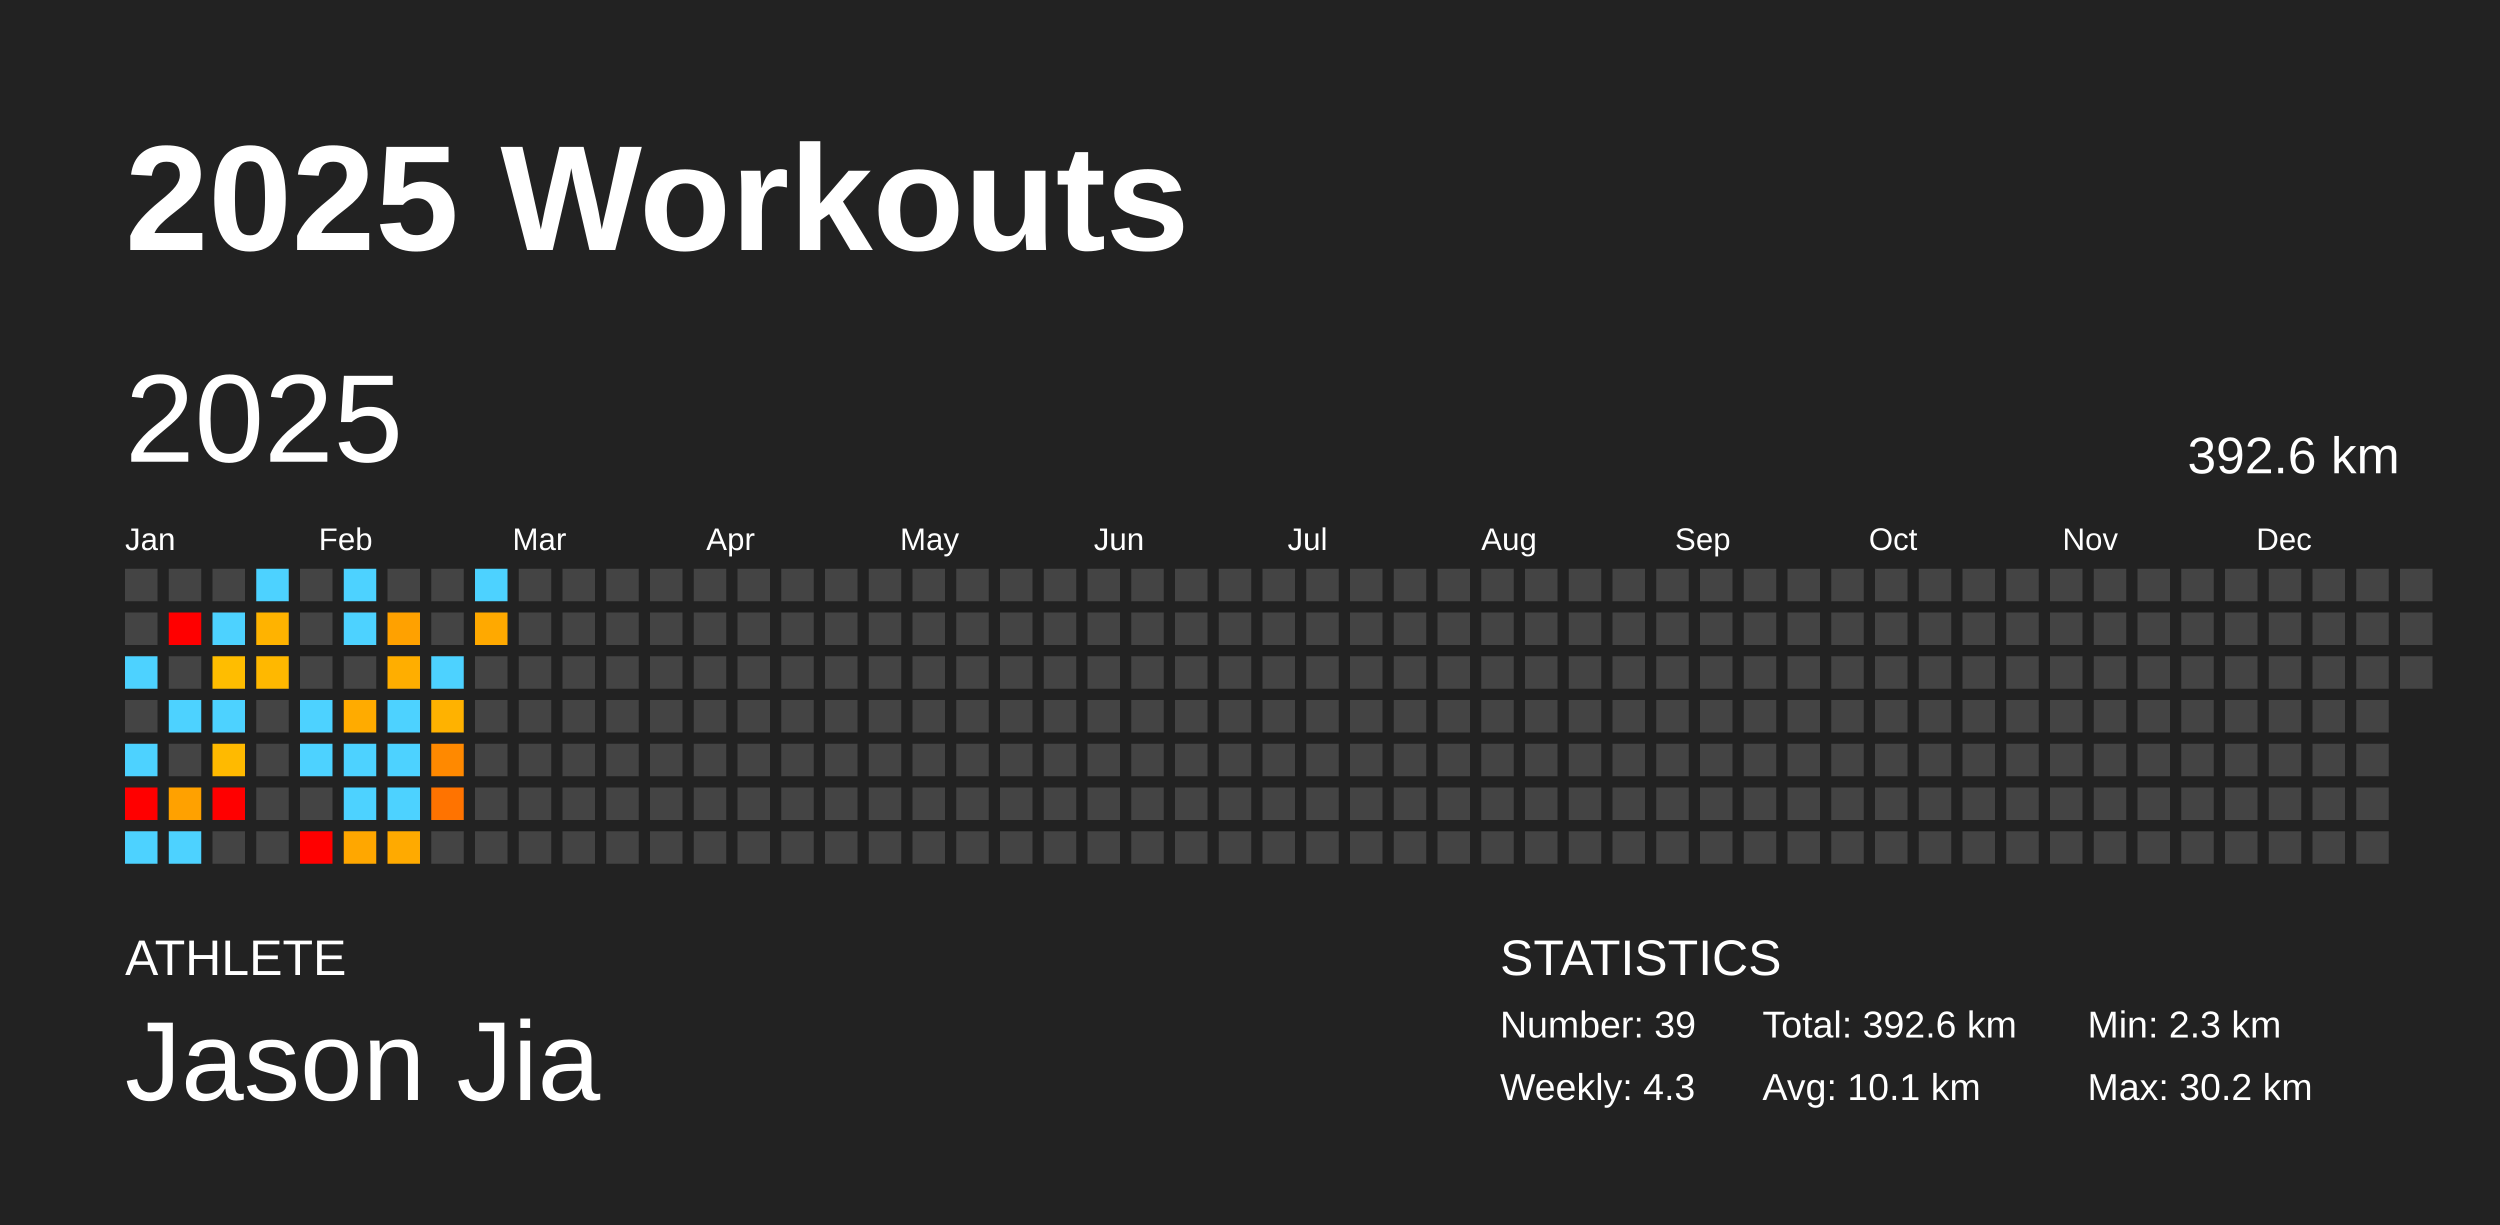
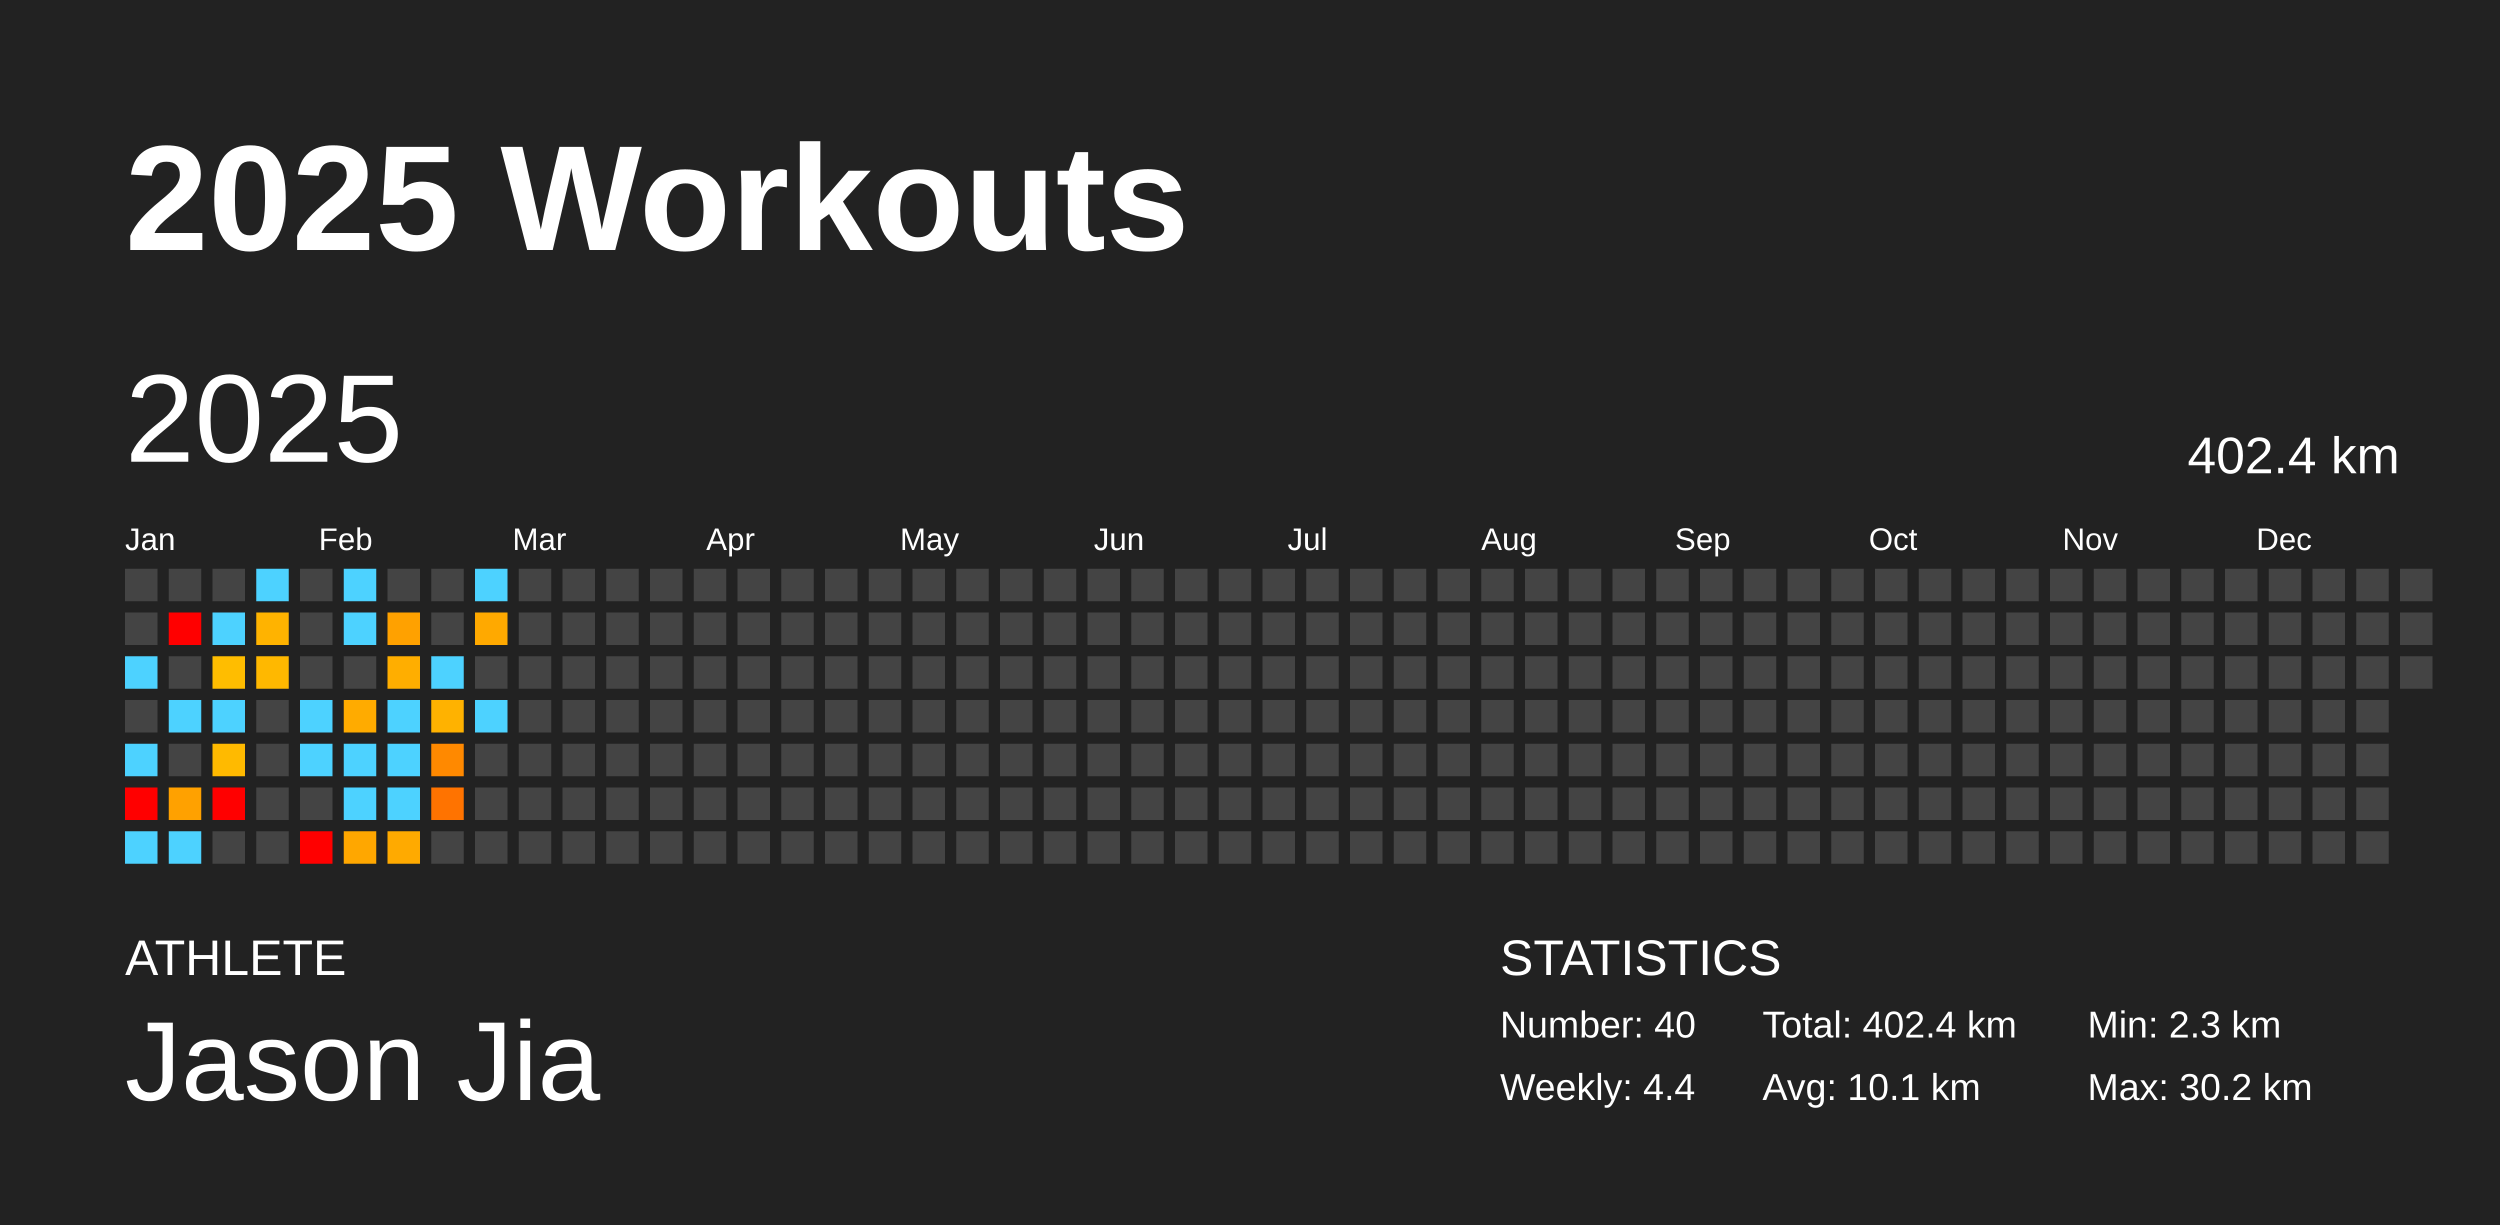
<svg xmlns="http://www.w3.org/2000/svg" baseProfile="full" height="98mm" version="1.1" viewBox="0,0,200,98" width="200mm">
  <defs />
  <rect fill="#222222" height="98" width="200" x="0" y="0" />
  <text fill="#FFFFFF" style="font-size:12px; font-family:Arial; font-weight:bold;" x="10" y="20">2025 Workouts</text>
  <text fill="#FFFFFF" style="font-size:4px; font-family:Arial" x="10" y="78">ATHLETE</text>
  <text fill="#FFFFFF" style="font-size:9px; font-family:Arial" x="10" y="88">Jason Jia</text>
  <text fill="#FFFFFF" style="font-size:4px; font-family:Arial" x="120" y="78">STATISTICS</text>
-   <text fill="#FFFFFF" style="font-size:3px; font-family:Arial" x="120" y="83">Number: 39</text>
-   <text fill="#FFFFFF" style="font-size:3px; font-family:Arial" x="120" y="88">Weekly: 4.3</text>
-   <text fill="#FFFFFF" style="font-size:3px; font-family:Arial" x="141" y="83">Total: 392.6 km</text>
+   <text fill="#FFFFFF" style="font-size:3px; font-family:Arial" x="120" y="83">Number: 40</text>
+   <text fill="#FFFFFF" style="font-size:3px; font-family:Arial" x="120" y="88">Weekly: 4.4</text>
+   <text fill="#FFFFFF" style="font-size:3px; font-family:Arial" x="141" y="83">Total: 402.4 km</text>
  <text fill="#FFFFFF" style="font-size:3px; font-family:Arial" x="141" y="88">Avg: 10.1 km</text>
  <text fill="#FFFFFF" style="font-size:3px; font-family:Arial" x="167" y="83">Min: 2.3 km</text>
  <text fill="#FFFFFF" style="font-size:3px; font-family:Arial" x="167" y="88">Max: 30.2 km</text>
  <text dominant-baseline="hanging" fill="#FFFFFF" style="font-size:10.0px; font-family:Arial;" x="10" y="30">2025</text>
-   <text dominant-baseline="hanging" fill="#FFFFFF" style="font-size:4.125px; font-family:Arial;" x="175" y="35">392.6 km</text>
+   <text dominant-baseline="hanging" fill="#FFFFFF" style="font-size:4.125px; font-family:Arial;" x="175" y="35">402.4 km</text>
  <text fill="#FFFFFF" style="font-size:2.5px; font-family:Arial" x="10.0" y="44">Jan</text>
  <text fill="#FFFFFF" style="font-size:2.5px; font-family:Arial" x="25.5" y="44">Feb</text>
  <text fill="#FFFFFF" style="font-size:2.5px; font-family:Arial" x="41.0" y="44">Mar</text>
  <text fill="#FFFFFF" style="font-size:2.5px; font-family:Arial" x="56.5" y="44">Apr</text>
  <text fill="#FFFFFF" style="font-size:2.5px; font-family:Arial" x="72.0" y="44">May</text>
  <text fill="#FFFFFF" style="font-size:2.5px; font-family:Arial" x="87.5" y="44">Jun</text>
  <text fill="#FFFFFF" style="font-size:2.5px; font-family:Arial" x="103.0" y="44">Jul</text>
  <text fill="#FFFFFF" style="font-size:2.5px; font-family:Arial" x="118.5" y="44">Aug</text>
  <text fill="#FFFFFF" style="font-size:2.5px; font-family:Arial" x="134.0" y="44">Sep</text>
  <text fill="#FFFFFF" style="font-size:2.5px; font-family:Arial" x="149.5" y="44">Oct</text>
  <text fill="#FFFFFF" style="font-size:2.5px; font-family:Arial" x="165.0" y="44">Nov</text>
  <text fill="#FFFFFF" style="font-size:2.5px; font-family:Arial" x="180.5" y="44">Dec</text>
  <rect fill="#444444" height="2.6" width="2.6" x="10.0" y="45.5" />
  <rect fill="#444444" height="2.6" width="2.6" x="10.0" y="49.0" />
  <rect fill="#4dd2ff" height="2.6" width="2.6" x="10.0" y="52.5" />
  <rect fill="#444444" height="2.6" width="2.6" x="10.0" y="56.0" />
  <rect fill="#4dd2ff" height="2.6" width="2.6" x="10.0" y="59.5" />
  <rect fill="red" height="2.6" width="2.6" x="10.0" y="63.0" />
  <rect fill="#4dd2ff" height="2.6" width="2.6" x="10.0" y="66.5" />
  <rect fill="#444444" height="2.6" width="2.6" x="13.5" y="45.5" />
  <rect fill="red" height="2.6" width="2.6" x="13.5" y="49.0" />
  <rect fill="#444444" height="2.6" width="2.6" x="13.5" y="52.5" />
  <rect fill="#4dd2ff" height="2.6" width="2.6" x="13.5" y="56.0" />
  <rect fill="#444444" height="2.6" width="2.6" x="13.5" y="59.5" />
  <rect fill="#ffa100" height="2.6" width="2.6" x="13.5" y="63.0" />
  <rect fill="#4dd2ff" height="2.6" width="2.6" x="13.5" y="66.5" />
  <rect fill="#444444" height="2.6" width="2.6" x="17.0" y="45.5" />
  <rect fill="#4dd2ff" height="2.6" width="2.6" x="17.0" y="49.0" />
  <rect fill="#ffbd00" height="2.6" width="2.6" x="17.0" y="52.5" />
  <rect fill="#4dd2ff" height="2.6" width="2.6" x="17.0" y="56.0" />
  <rect fill="#ffba00" height="2.6" width="2.6" x="17.0" y="59.5" />
  <rect fill="red" height="2.6" width="2.6" x="17.0" y="63.0" />
  <rect fill="#444444" height="2.6" width="2.6" x="17.0" y="66.5" />
  <rect fill="#4dd2ff" height="2.6" width="2.6" x="20.5" y="45.5" />
  <rect fill="#ffb300" height="2.6" width="2.6" x="20.5" y="49.0" />
  <rect fill="#ffb800" height="2.6" width="2.6" x="20.5" y="52.5" />
  <rect fill="#444444" height="2.6" width="2.6" x="20.5" y="56.0" />
  <rect fill="#444444" height="2.6" width="2.6" x="20.5" y="59.5" />
  <rect fill="#444444" height="2.6" width="2.6" x="20.5" y="63.0" />
  <rect fill="#444444" height="2.6" width="2.6" x="20.5" y="66.5" />
  <rect fill="#444444" height="2.6" width="2.6" x="24.0" y="45.5" />
  <rect fill="#444444" height="2.6" width="2.6" x="24.0" y="49.0" />
  <rect fill="#444444" height="2.6" width="2.6" x="24.0" y="52.5" />
  <rect fill="#4dd2ff" height="2.6" width="2.6" x="24.0" y="56.0" />
  <rect fill="#4dd2ff" height="2.6" width="2.6" x="24.0" y="59.5" />
  <rect fill="#444444" height="2.6" width="2.6" x="24.0" y="63.0" />
  <rect fill="red" height="2.6" width="2.6" x="24.0" y="66.5" />
  <rect fill="#4dd2ff" height="2.6" width="2.6" x="27.5" y="45.5" />
  <rect fill="#4dd2ff" height="2.6" width="2.6" x="27.5" y="49.0" />
  <rect fill="#444444" height="2.6" width="2.6" x="27.5" y="52.5" />
  <rect fill="#ffab00" height="2.6" width="2.6" x="27.5" y="56.0" />
  <rect fill="#4dd2ff" height="2.6" width="2.6" x="27.5" y="59.5" />
  <rect fill="#4dd2ff" height="2.6" width="2.6" x="27.5" y="63.0" />
  <rect fill="#ffa700" height="2.6" width="2.6" x="27.5" y="66.5" />
  <rect fill="#444444" height="2.6" width="2.6" x="31.0" y="45.5" />
  <rect fill="#ffa100" height="2.6" width="2.6" x="31.0" y="49.0" />
  <rect fill="#ffae00" height="2.6" width="2.6" x="31.0" y="52.5" />
  <rect fill="#4dd2ff" height="2.6" width="2.6" x="31.0" y="56.0" />
  <rect fill="#4dd2ff" height="2.6" width="2.6" x="31.0" y="59.5" />
  <rect fill="#4dd2ff" height="2.6" width="2.6" x="31.0" y="63.0" />
  <rect fill="#ffaa00" height="2.6" width="2.6" x="31.0" y="66.5" />
  <rect fill="#444444" height="2.6" width="2.6" x="34.5" y="45.5" />
  <rect fill="#444444" height="2.6" width="2.6" x="34.5" y="49.0" />
  <rect fill="#4dd2ff" height="2.6" width="2.6" x="34.5" y="52.5" />
  <rect fill="#ffb200" height="2.6" width="2.6" x="34.5" y="56.0" />
  <rect fill="#ff8900" height="2.6" width="2.6" x="34.5" y="59.5" />
  <rect fill="#ff7300" height="2.6" width="2.6" x="34.5" y="63.0" />
  <rect fill="#444444" height="2.6" width="2.6" x="34.5" y="66.5" />
  <rect fill="#4dd2ff" height="2.6" width="2.6" x="38.0" y="45.5" />
  <rect fill="#ffa900" height="2.6" width="2.6" x="38.0" y="49.0" />
  <rect fill="#444444" height="2.6" width="2.6" x="38.0" y="52.5" />
-   <rect fill="#444444" height="2.6" width="2.6" x="38.0" y="56.0" />
+   <rect fill="#4dd2ff" height="2.6" width="2.6" x="38.0" y="56.0" />
  <rect fill="#444444" height="2.6" width="2.6" x="38.0" y="59.5" />
  <rect fill="#444444" height="2.6" width="2.6" x="38.0" y="63.0" />
  <rect fill="#444444" height="2.6" width="2.6" x="38.0" y="66.5" />
  <rect fill="#444444" height="2.6" width="2.6" x="41.5" y="45.5" />
  <rect fill="#444444" height="2.6" width="2.6" x="41.5" y="49.0" />
  <rect fill="#444444" height="2.6" width="2.6" x="41.5" y="52.5" />
  <rect fill="#444444" height="2.6" width="2.6" x="41.5" y="56.0" />
  <rect fill="#444444" height="2.6" width="2.6" x="41.5" y="59.5" />
  <rect fill="#444444" height="2.6" width="2.6" x="41.5" y="63.0" />
  <rect fill="#444444" height="2.6" width="2.6" x="41.5" y="66.5" />
  <rect fill="#444444" height="2.6" width="2.6" x="45.0" y="45.5" />
  <rect fill="#444444" height="2.6" width="2.6" x="45.0" y="49.0" />
  <rect fill="#444444" height="2.6" width="2.6" x="45.0" y="52.5" />
  <rect fill="#444444" height="2.6" width="2.6" x="45.0" y="56.0" />
  <rect fill="#444444" height="2.6" width="2.6" x="45.0" y="59.5" />
  <rect fill="#444444" height="2.6" width="2.6" x="45.0" y="63.0" />
  <rect fill="#444444" height="2.6" width="2.6" x="45.0" y="66.5" />
  <rect fill="#444444" height="2.6" width="2.6" x="48.5" y="45.5" />
  <rect fill="#444444" height="2.6" width="2.6" x="48.5" y="49.0" />
  <rect fill="#444444" height="2.6" width="2.6" x="48.5" y="52.5" />
  <rect fill="#444444" height="2.6" width="2.6" x="48.5" y="56.0" />
  <rect fill="#444444" height="2.6" width="2.6" x="48.5" y="59.5" />
  <rect fill="#444444" height="2.6" width="2.6" x="48.5" y="63.0" />
  <rect fill="#444444" height="2.6" width="2.6" x="48.5" y="66.5" />
  <rect fill="#444444" height="2.6" width="2.6" x="52.0" y="45.5" />
  <rect fill="#444444" height="2.6" width="2.6" x="52.0" y="49.0" />
  <rect fill="#444444" height="2.6" width="2.6" x="52.0" y="52.5" />
  <rect fill="#444444" height="2.6" width="2.6" x="52.0" y="56.0" />
  <rect fill="#444444" height="2.6" width="2.6" x="52.0" y="59.5" />
  <rect fill="#444444" height="2.6" width="2.6" x="52.0" y="63.0" />
  <rect fill="#444444" height="2.6" width="2.6" x="52.0" y="66.5" />
  <rect fill="#444444" height="2.6" width="2.6" x="55.5" y="45.5" />
  <rect fill="#444444" height="2.6" width="2.6" x="55.5" y="49.0" />
  <rect fill="#444444" height="2.6" width="2.6" x="55.5" y="52.5" />
  <rect fill="#444444" height="2.6" width="2.6" x="55.5" y="56.0" />
  <rect fill="#444444" height="2.6" width="2.6" x="55.5" y="59.5" />
  <rect fill="#444444" height="2.6" width="2.6" x="55.5" y="63.0" />
  <rect fill="#444444" height="2.6" width="2.6" x="55.5" y="66.5" />
  <rect fill="#444444" height="2.6" width="2.6" x="59.0" y="45.5" />
  <rect fill="#444444" height="2.6" width="2.6" x="59.0" y="49.0" />
  <rect fill="#444444" height="2.6" width="2.6" x="59.0" y="52.5" />
  <rect fill="#444444" height="2.6" width="2.6" x="59.0" y="56.0" />
  <rect fill="#444444" height="2.6" width="2.6" x="59.0" y="59.5" />
  <rect fill="#444444" height="2.6" width="2.6" x="59.0" y="63.0" />
  <rect fill="#444444" height="2.6" width="2.6" x="59.0" y="66.5" />
  <rect fill="#444444" height="2.6" width="2.6" x="62.5" y="45.5" />
  <rect fill="#444444" height="2.6" width="2.6" x="62.5" y="49.0" />
  <rect fill="#444444" height="2.6" width="2.6" x="62.5" y="52.5" />
  <rect fill="#444444" height="2.6" width="2.6" x="62.5" y="56.0" />
  <rect fill="#444444" height="2.6" width="2.6" x="62.5" y="59.5" />
  <rect fill="#444444" height="2.6" width="2.6" x="62.5" y="63.0" />
  <rect fill="#444444" height="2.6" width="2.6" x="62.5" y="66.5" />
  <rect fill="#444444" height="2.6" width="2.6" x="66.0" y="45.5" />
  <rect fill="#444444" height="2.6" width="2.6" x="66.0" y="49.0" />
  <rect fill="#444444" height="2.6" width="2.6" x="66.0" y="52.5" />
  <rect fill="#444444" height="2.6" width="2.6" x="66.0" y="56.0" />
  <rect fill="#444444" height="2.6" width="2.6" x="66.0" y="59.5" />
  <rect fill="#444444" height="2.6" width="2.6" x="66.0" y="63.0" />
  <rect fill="#444444" height="2.6" width="2.6" x="66.0" y="66.5" />
  <rect fill="#444444" height="2.6" width="2.6" x="69.5" y="45.5" />
  <rect fill="#444444" height="2.6" width="2.6" x="69.5" y="49.0" />
  <rect fill="#444444" height="2.6" width="2.6" x="69.5" y="52.5" />
  <rect fill="#444444" height="2.6" width="2.6" x="69.5" y="56.0" />
  <rect fill="#444444" height="2.6" width="2.6" x="69.5" y="59.5" />
  <rect fill="#444444" height="2.6" width="2.6" x="69.5" y="63.0" />
  <rect fill="#444444" height="2.6" width="2.6" x="69.5" y="66.5" />
  <rect fill="#444444" height="2.6" width="2.6" x="73.0" y="45.5" />
  <rect fill="#444444" height="2.6" width="2.6" x="73.0" y="49.0" />
  <rect fill="#444444" height="2.6" width="2.6" x="73.0" y="52.5" />
  <rect fill="#444444" height="2.6" width="2.6" x="73.0" y="56.0" />
  <rect fill="#444444" height="2.6" width="2.6" x="73.0" y="59.5" />
  <rect fill="#444444" height="2.6" width="2.6" x="73.0" y="63.0" />
  <rect fill="#444444" height="2.6" width="2.6" x="73.0" y="66.5" />
  <rect fill="#444444" height="2.6" width="2.6" x="76.5" y="45.5" />
  <rect fill="#444444" height="2.6" width="2.6" x="76.5" y="49.0" />
  <rect fill="#444444" height="2.6" width="2.6" x="76.5" y="52.5" />
  <rect fill="#444444" height="2.6" width="2.6" x="76.5" y="56.0" />
  <rect fill="#444444" height="2.6" width="2.6" x="76.5" y="59.5" />
  <rect fill="#444444" height="2.6" width="2.6" x="76.5" y="63.0" />
  <rect fill="#444444" height="2.6" width="2.6" x="76.5" y="66.5" />
  <rect fill="#444444" height="2.6" width="2.6" x="80.0" y="45.5" />
  <rect fill="#444444" height="2.6" width="2.6" x="80.0" y="49.0" />
  <rect fill="#444444" height="2.6" width="2.6" x="80.0" y="52.5" />
  <rect fill="#444444" height="2.6" width="2.6" x="80.0" y="56.0" />
  <rect fill="#444444" height="2.6" width="2.6" x="80.0" y="59.5" />
  <rect fill="#444444" height="2.6" width="2.6" x="80.0" y="63.0" />
  <rect fill="#444444" height="2.6" width="2.6" x="80.0" y="66.5" />
  <rect fill="#444444" height="2.6" width="2.6" x="83.5" y="45.5" />
  <rect fill="#444444" height="2.6" width="2.6" x="83.5" y="49.0" />
  <rect fill="#444444" height="2.6" width="2.6" x="83.5" y="52.5" />
  <rect fill="#444444" height="2.6" width="2.6" x="83.5" y="56.0" />
  <rect fill="#444444" height="2.6" width="2.6" x="83.5" y="59.5" />
  <rect fill="#444444" height="2.6" width="2.6" x="83.5" y="63.0" />
  <rect fill="#444444" height="2.6" width="2.6" x="83.5" y="66.5" />
  <rect fill="#444444" height="2.6" width="2.6" x="87.0" y="45.5" />
  <rect fill="#444444" height="2.6" width="2.6" x="87.0" y="49.0" />
  <rect fill="#444444" height="2.6" width="2.6" x="87.0" y="52.5" />
  <rect fill="#444444" height="2.6" width="2.6" x="87.0" y="56.0" />
  <rect fill="#444444" height="2.6" width="2.6" x="87.0" y="59.5" />
  <rect fill="#444444" height="2.6" width="2.6" x="87.0" y="63.0" />
  <rect fill="#444444" height="2.6" width="2.6" x="87.0" y="66.5" />
  <rect fill="#444444" height="2.6" width="2.6" x="90.5" y="45.5" />
  <rect fill="#444444" height="2.6" width="2.6" x="90.5" y="49.0" />
  <rect fill="#444444" height="2.6" width="2.6" x="90.5" y="52.5" />
  <rect fill="#444444" height="2.6" width="2.6" x="90.5" y="56.0" />
  <rect fill="#444444" height="2.6" width="2.6" x="90.5" y="59.5" />
  <rect fill="#444444" height="2.6" width="2.6" x="90.5" y="63.0" />
  <rect fill="#444444" height="2.6" width="2.6" x="90.5" y="66.5" />
  <rect fill="#444444" height="2.6" width="2.6" x="94.0" y="45.5" />
  <rect fill="#444444" height="2.6" width="2.6" x="94.0" y="49.0" />
  <rect fill="#444444" height="2.6" width="2.6" x="94.0" y="52.5" />
  <rect fill="#444444" height="2.6" width="2.6" x="94.0" y="56.0" />
  <rect fill="#444444" height="2.6" width="2.6" x="94.0" y="59.5" />
  <rect fill="#444444" height="2.6" width="2.6" x="94.0" y="63.0" />
  <rect fill="#444444" height="2.6" width="2.6" x="94.0" y="66.5" />
  <rect fill="#444444" height="2.6" width="2.6" x="97.5" y="45.5" />
  <rect fill="#444444" height="2.6" width="2.6" x="97.5" y="49.0" />
  <rect fill="#444444" height="2.6" width="2.6" x="97.5" y="52.5" />
  <rect fill="#444444" height="2.6" width="2.6" x="97.5" y="56.0" />
  <rect fill="#444444" height="2.6" width="2.6" x="97.5" y="59.5" />
  <rect fill="#444444" height="2.6" width="2.6" x="97.5" y="63.0" />
  <rect fill="#444444" height="2.6" width="2.6" x="97.5" y="66.5" />
  <rect fill="#444444" height="2.6" width="2.6" x="101.0" y="45.5" />
  <rect fill="#444444" height="2.6" width="2.6" x="101.0" y="49.0" />
  <rect fill="#444444" height="2.6" width="2.6" x="101.0" y="52.5" />
  <rect fill="#444444" height="2.6" width="2.6" x="101.0" y="56.0" />
  <rect fill="#444444" height="2.6" width="2.6" x="101.0" y="59.5" />
  <rect fill="#444444" height="2.6" width="2.6" x="101.0" y="63.0" />
  <rect fill="#444444" height="2.6" width="2.6" x="101.0" y="66.5" />
  <rect fill="#444444" height="2.6" width="2.6" x="104.5" y="45.5" />
  <rect fill="#444444" height="2.6" width="2.6" x="104.5" y="49.0" />
  <rect fill="#444444" height="2.6" width="2.6" x="104.5" y="52.5" />
  <rect fill="#444444" height="2.6" width="2.6" x="104.5" y="56.0" />
  <rect fill="#444444" height="2.6" width="2.6" x="104.5" y="59.5" />
  <rect fill="#444444" height="2.6" width="2.6" x="104.5" y="63.0" />
  <rect fill="#444444" height="2.6" width="2.6" x="104.5" y="66.5" />
  <rect fill="#444444" height="2.6" width="2.6" x="108.0" y="45.5" />
  <rect fill="#444444" height="2.6" width="2.6" x="108.0" y="49.0" />
  <rect fill="#444444" height="2.6" width="2.6" x="108.0" y="52.5" />
  <rect fill="#444444" height="2.6" width="2.6" x="108.0" y="56.0" />
  <rect fill="#444444" height="2.6" width="2.6" x="108.0" y="59.5" />
  <rect fill="#444444" height="2.6" width="2.6" x="108.0" y="63.0" />
  <rect fill="#444444" height="2.6" width="2.6" x="108.0" y="66.5" />
  <rect fill="#444444" height="2.6" width="2.6" x="111.5" y="45.5" />
  <rect fill="#444444" height="2.6" width="2.6" x="111.5" y="49.0" />
  <rect fill="#444444" height="2.6" width="2.6" x="111.5" y="52.5" />
  <rect fill="#444444" height="2.6" width="2.6" x="111.5" y="56.0" />
  <rect fill="#444444" height="2.6" width="2.6" x="111.5" y="59.5" />
  <rect fill="#444444" height="2.6" width="2.6" x="111.5" y="63.0" />
  <rect fill="#444444" height="2.6" width="2.6" x="111.5" y="66.5" />
  <rect fill="#444444" height="2.6" width="2.6" x="115.0" y="45.5" />
  <rect fill="#444444" height="2.6" width="2.6" x="115.0" y="49.0" />
  <rect fill="#444444" height="2.6" width="2.6" x="115.0" y="52.5" />
  <rect fill="#444444" height="2.6" width="2.6" x="115.0" y="56.0" />
  <rect fill="#444444" height="2.6" width="2.6" x="115.0" y="59.5" />
  <rect fill="#444444" height="2.6" width="2.6" x="115.0" y="63.0" />
  <rect fill="#444444" height="2.6" width="2.6" x="115.0" y="66.5" />
  <rect fill="#444444" height="2.6" width="2.6" x="118.5" y="45.5" />
  <rect fill="#444444" height="2.6" width="2.6" x="118.5" y="49.0" />
  <rect fill="#444444" height="2.6" width="2.6" x="118.5" y="52.5" />
  <rect fill="#444444" height="2.6" width="2.6" x="118.5" y="56.0" />
  <rect fill="#444444" height="2.6" width="2.6" x="118.5" y="59.5" />
  <rect fill="#444444" height="2.6" width="2.6" x="118.5" y="63.0" />
  <rect fill="#444444" height="2.6" width="2.6" x="118.5" y="66.5" />
  <rect fill="#444444" height="2.6" width="2.6" x="122.0" y="45.5" />
  <rect fill="#444444" height="2.6" width="2.6" x="122.0" y="49.0" />
  <rect fill="#444444" height="2.6" width="2.6" x="122.0" y="52.5" />
  <rect fill="#444444" height="2.6" width="2.6" x="122.0" y="56.0" />
  <rect fill="#444444" height="2.6" width="2.6" x="122.0" y="59.5" />
  <rect fill="#444444" height="2.6" width="2.6" x="122.0" y="63.0" />
  <rect fill="#444444" height="2.6" width="2.6" x="122.0" y="66.5" />
  <rect fill="#444444" height="2.6" width="2.6" x="125.5" y="45.5" />
  <rect fill="#444444" height="2.6" width="2.6" x="125.5" y="49.0" />
  <rect fill="#444444" height="2.6" width="2.6" x="125.5" y="52.5" />
  <rect fill="#444444" height="2.6" width="2.6" x="125.5" y="56.0" />
  <rect fill="#444444" height="2.6" width="2.6" x="125.5" y="59.5" />
  <rect fill="#444444" height="2.6" width="2.6" x="125.5" y="63.0" />
  <rect fill="#444444" height="2.6" width="2.6" x="125.5" y="66.5" />
  <rect fill="#444444" height="2.6" width="2.6" x="129.0" y="45.5" />
  <rect fill="#444444" height="2.6" width="2.6" x="129.0" y="49.0" />
  <rect fill="#444444" height="2.6" width="2.6" x="129.0" y="52.5" />
  <rect fill="#444444" height="2.6" width="2.6" x="129.0" y="56.0" />
  <rect fill="#444444" height="2.6" width="2.6" x="129.0" y="59.5" />
  <rect fill="#444444" height="2.6" width="2.6" x="129.0" y="63.0" />
  <rect fill="#444444" height="2.6" width="2.6" x="129.0" y="66.5" />
  <rect fill="#444444" height="2.6" width="2.6" x="132.5" y="45.5" />
  <rect fill="#444444" height="2.6" width="2.6" x="132.5" y="49.0" />
  <rect fill="#444444" height="2.6" width="2.6" x="132.5" y="52.5" />
  <rect fill="#444444" height="2.6" width="2.6" x="132.5" y="56.0" />
  <rect fill="#444444" height="2.6" width="2.6" x="132.5" y="59.5" />
  <rect fill="#444444" height="2.6" width="2.6" x="132.5" y="63.0" />
  <rect fill="#444444" height="2.6" width="2.6" x="132.5" y="66.5" />
  <rect fill="#444444" height="2.6" width="2.6" x="136.0" y="45.5" />
  <rect fill="#444444" height="2.6" width="2.6" x="136.0" y="49.0" />
  <rect fill="#444444" height="2.6" width="2.6" x="136.0" y="52.5" />
  <rect fill="#444444" height="2.6" width="2.6" x="136.0" y="56.0" />
  <rect fill="#444444" height="2.6" width="2.6" x="136.0" y="59.5" />
  <rect fill="#444444" height="2.6" width="2.6" x="136.0" y="63.0" />
  <rect fill="#444444" height="2.6" width="2.6" x="136.0" y="66.5" />
  <rect fill="#444444" height="2.6" width="2.6" x="139.5" y="45.5" />
  <rect fill="#444444" height="2.6" width="2.6" x="139.5" y="49.0" />
  <rect fill="#444444" height="2.6" width="2.6" x="139.5" y="52.5" />
  <rect fill="#444444" height="2.6" width="2.6" x="139.5" y="56.0" />
  <rect fill="#444444" height="2.6" width="2.6" x="139.5" y="59.5" />
  <rect fill="#444444" height="2.6" width="2.6" x="139.5" y="63.0" />
  <rect fill="#444444" height="2.6" width="2.6" x="139.5" y="66.5" />
  <rect fill="#444444" height="2.6" width="2.6" x="143.0" y="45.5" />
  <rect fill="#444444" height="2.6" width="2.6" x="143.0" y="49.0" />
  <rect fill="#444444" height="2.6" width="2.6" x="143.0" y="52.5" />
  <rect fill="#444444" height="2.6" width="2.6" x="143.0" y="56.0" />
  <rect fill="#444444" height="2.6" width="2.6" x="143.0" y="59.5" />
  <rect fill="#444444" height="2.6" width="2.6" x="143.0" y="63.0" />
  <rect fill="#444444" height="2.6" width="2.6" x="143.0" y="66.5" />
  <rect fill="#444444" height="2.6" width="2.6" x="146.5" y="45.5" />
  <rect fill="#444444" height="2.6" width="2.6" x="146.5" y="49.0" />
  <rect fill="#444444" height="2.6" width="2.6" x="146.5" y="52.5" />
  <rect fill="#444444" height="2.6" width="2.6" x="146.5" y="56.0" />
  <rect fill="#444444" height="2.6" width="2.6" x="146.5" y="59.5" />
  <rect fill="#444444" height="2.6" width="2.6" x="146.5" y="63.0" />
  <rect fill="#444444" height="2.6" width="2.6" x="146.5" y="66.5" />
  <rect fill="#444444" height="2.6" width="2.6" x="150.0" y="45.5" />
  <rect fill="#444444" height="2.6" width="2.6" x="150.0" y="49.0" />
  <rect fill="#444444" height="2.6" width="2.6" x="150.0" y="52.5" />
  <rect fill="#444444" height="2.6" width="2.6" x="150.0" y="56.0" />
  <rect fill="#444444" height="2.6" width="2.6" x="150.0" y="59.5" />
  <rect fill="#444444" height="2.6" width="2.6" x="150.0" y="63.0" />
  <rect fill="#444444" height="2.6" width="2.6" x="150.0" y="66.5" />
  <rect fill="#444444" height="2.6" width="2.6" x="153.5" y="45.5" />
  <rect fill="#444444" height="2.6" width="2.6" x="153.5" y="49.0" />
  <rect fill="#444444" height="2.6" width="2.6" x="153.5" y="52.5" />
  <rect fill="#444444" height="2.6" width="2.6" x="153.5" y="56.0" />
  <rect fill="#444444" height="2.6" width="2.6" x="153.5" y="59.5" />
  <rect fill="#444444" height="2.6" width="2.6" x="153.5" y="63.0" />
  <rect fill="#444444" height="2.6" width="2.6" x="153.5" y="66.5" />
  <rect fill="#444444" height="2.6" width="2.6" x="157.0" y="45.5" />
  <rect fill="#444444" height="2.6" width="2.6" x="157.0" y="49.0" />
  <rect fill="#444444" height="2.6" width="2.6" x="157.0" y="52.5" />
  <rect fill="#444444" height="2.6" width="2.6" x="157.0" y="56.0" />
  <rect fill="#444444" height="2.6" width="2.6" x="157.0" y="59.5" />
  <rect fill="#444444" height="2.6" width="2.6" x="157.0" y="63.0" />
  <rect fill="#444444" height="2.6" width="2.6" x="157.0" y="66.5" />
  <rect fill="#444444" height="2.6" width="2.6" x="160.5" y="45.5" />
  <rect fill="#444444" height="2.6" width="2.6" x="160.5" y="49.0" />
  <rect fill="#444444" height="2.6" width="2.6" x="160.5" y="52.5" />
  <rect fill="#444444" height="2.6" width="2.6" x="160.5" y="56.0" />
  <rect fill="#444444" height="2.6" width="2.6" x="160.5" y="59.5" />
  <rect fill="#444444" height="2.6" width="2.6" x="160.5" y="63.0" />
  <rect fill="#444444" height="2.6" width="2.6" x="160.5" y="66.5" />
  <rect fill="#444444" height="2.6" width="2.6" x="164.0" y="45.5" />
  <rect fill="#444444" height="2.6" width="2.6" x="164.0" y="49.0" />
  <rect fill="#444444" height="2.6" width="2.6" x="164.0" y="52.5" />
  <rect fill="#444444" height="2.6" width="2.6" x="164.0" y="56.0" />
  <rect fill="#444444" height="2.6" width="2.6" x="164.0" y="59.5" />
  <rect fill="#444444" height="2.6" width="2.6" x="164.0" y="63.0" />
  <rect fill="#444444" height="2.6" width="2.6" x="164.0" y="66.5" />
  <rect fill="#444444" height="2.6" width="2.6" x="167.5" y="45.5" />
  <rect fill="#444444" height="2.6" width="2.6" x="167.5" y="49.0" />
  <rect fill="#444444" height="2.6" width="2.6" x="167.5" y="52.5" />
  <rect fill="#444444" height="2.6" width="2.6" x="167.5" y="56.0" />
  <rect fill="#444444" height="2.6" width="2.6" x="167.5" y="59.5" />
  <rect fill="#444444" height="2.6" width="2.6" x="167.5" y="63.0" />
  <rect fill="#444444" height="2.6" width="2.6" x="167.5" y="66.5" />
  <rect fill="#444444" height="2.6" width="2.6" x="171.0" y="45.5" />
  <rect fill="#444444" height="2.6" width="2.6" x="171.0" y="49.0" />
  <rect fill="#444444" height="2.6" width="2.6" x="171.0" y="52.5" />
  <rect fill="#444444" height="2.6" width="2.6" x="171.0" y="56.0" />
  <rect fill="#444444" height="2.6" width="2.6" x="171.0" y="59.5" />
  <rect fill="#444444" height="2.6" width="2.6" x="171.0" y="63.0" />
  <rect fill="#444444" height="2.6" width="2.6" x="171.0" y="66.5" />
  <rect fill="#444444" height="2.6" width="2.6" x="174.5" y="45.5" />
  <rect fill="#444444" height="2.6" width="2.6" x="174.5" y="49.0" />
  <rect fill="#444444" height="2.6" width="2.6" x="174.5" y="52.5" />
  <rect fill="#444444" height="2.6" width="2.6" x="174.5" y="56.0" />
  <rect fill="#444444" height="2.6" width="2.6" x="174.5" y="59.5" />
  <rect fill="#444444" height="2.6" width="2.6" x="174.5" y="63.0" />
  <rect fill="#444444" height="2.6" width="2.6" x="174.5" y="66.5" />
  <rect fill="#444444" height="2.6" width="2.6" x="178.0" y="45.5" />
  <rect fill="#444444" height="2.6" width="2.6" x="178.0" y="49.0" />
  <rect fill="#444444" height="2.6" width="2.6" x="178.0" y="52.5" />
  <rect fill="#444444" height="2.6" width="2.6" x="178.0" y="56.0" />
  <rect fill="#444444" height="2.6" width="2.6" x="178.0" y="59.5" />
  <rect fill="#444444" height="2.6" width="2.6" x="178.0" y="63.0" />
  <rect fill="#444444" height="2.6" width="2.6" x="178.0" y="66.5" />
  <rect fill="#444444" height="2.6" width="2.6" x="181.5" y="45.5" />
  <rect fill="#444444" height="2.6" width="2.6" x="181.5" y="49.0" />
  <rect fill="#444444" height="2.6" width="2.6" x="181.5" y="52.5" />
  <rect fill="#444444" height="2.6" width="2.6" x="181.5" y="56.0" />
  <rect fill="#444444" height="2.6" width="2.6" x="181.5" y="59.5" />
  <rect fill="#444444" height="2.6" width="2.6" x="181.5" y="63.0" />
  <rect fill="#444444" height="2.6" width="2.6" x="181.5" y="66.5" />
  <rect fill="#444444" height="2.6" width="2.6" x="185.0" y="45.5" />
  <rect fill="#444444" height="2.6" width="2.6" x="185.0" y="49.0" />
  <rect fill="#444444" height="2.6" width="2.6" x="185.0" y="52.5" />
  <rect fill="#444444" height="2.6" width="2.6" x="185.0" y="56.0" />
  <rect fill="#444444" height="2.6" width="2.6" x="185.0" y="59.5" />
  <rect fill="#444444" height="2.6" width="2.6" x="185.0" y="63.0" />
  <rect fill="#444444" height="2.6" width="2.6" x="185.0" y="66.5" />
  <rect fill="#444444" height="2.6" width="2.6" x="188.5" y="45.5" />
  <rect fill="#444444" height="2.6" width="2.6" x="188.5" y="49.0" />
  <rect fill="#444444" height="2.6" width="2.6" x="188.5" y="52.5" />
  <rect fill="#444444" height="2.6" width="2.6" x="188.5" y="56.0" />
  <rect fill="#444444" height="2.6" width="2.6" x="188.5" y="59.5" />
  <rect fill="#444444" height="2.6" width="2.6" x="188.5" y="63.0" />
  <rect fill="#444444" height="2.6" width="2.6" x="188.5" y="66.5" />
  <rect fill="#444444" height="2.6" width="2.6" x="192.0" y="45.5" />
  <rect fill="#444444" height="2.6" width="2.6" x="192.0" y="49.0" />
  <rect fill="#444444" height="2.6" width="2.6" x="192.0" y="52.5" />
</svg>
